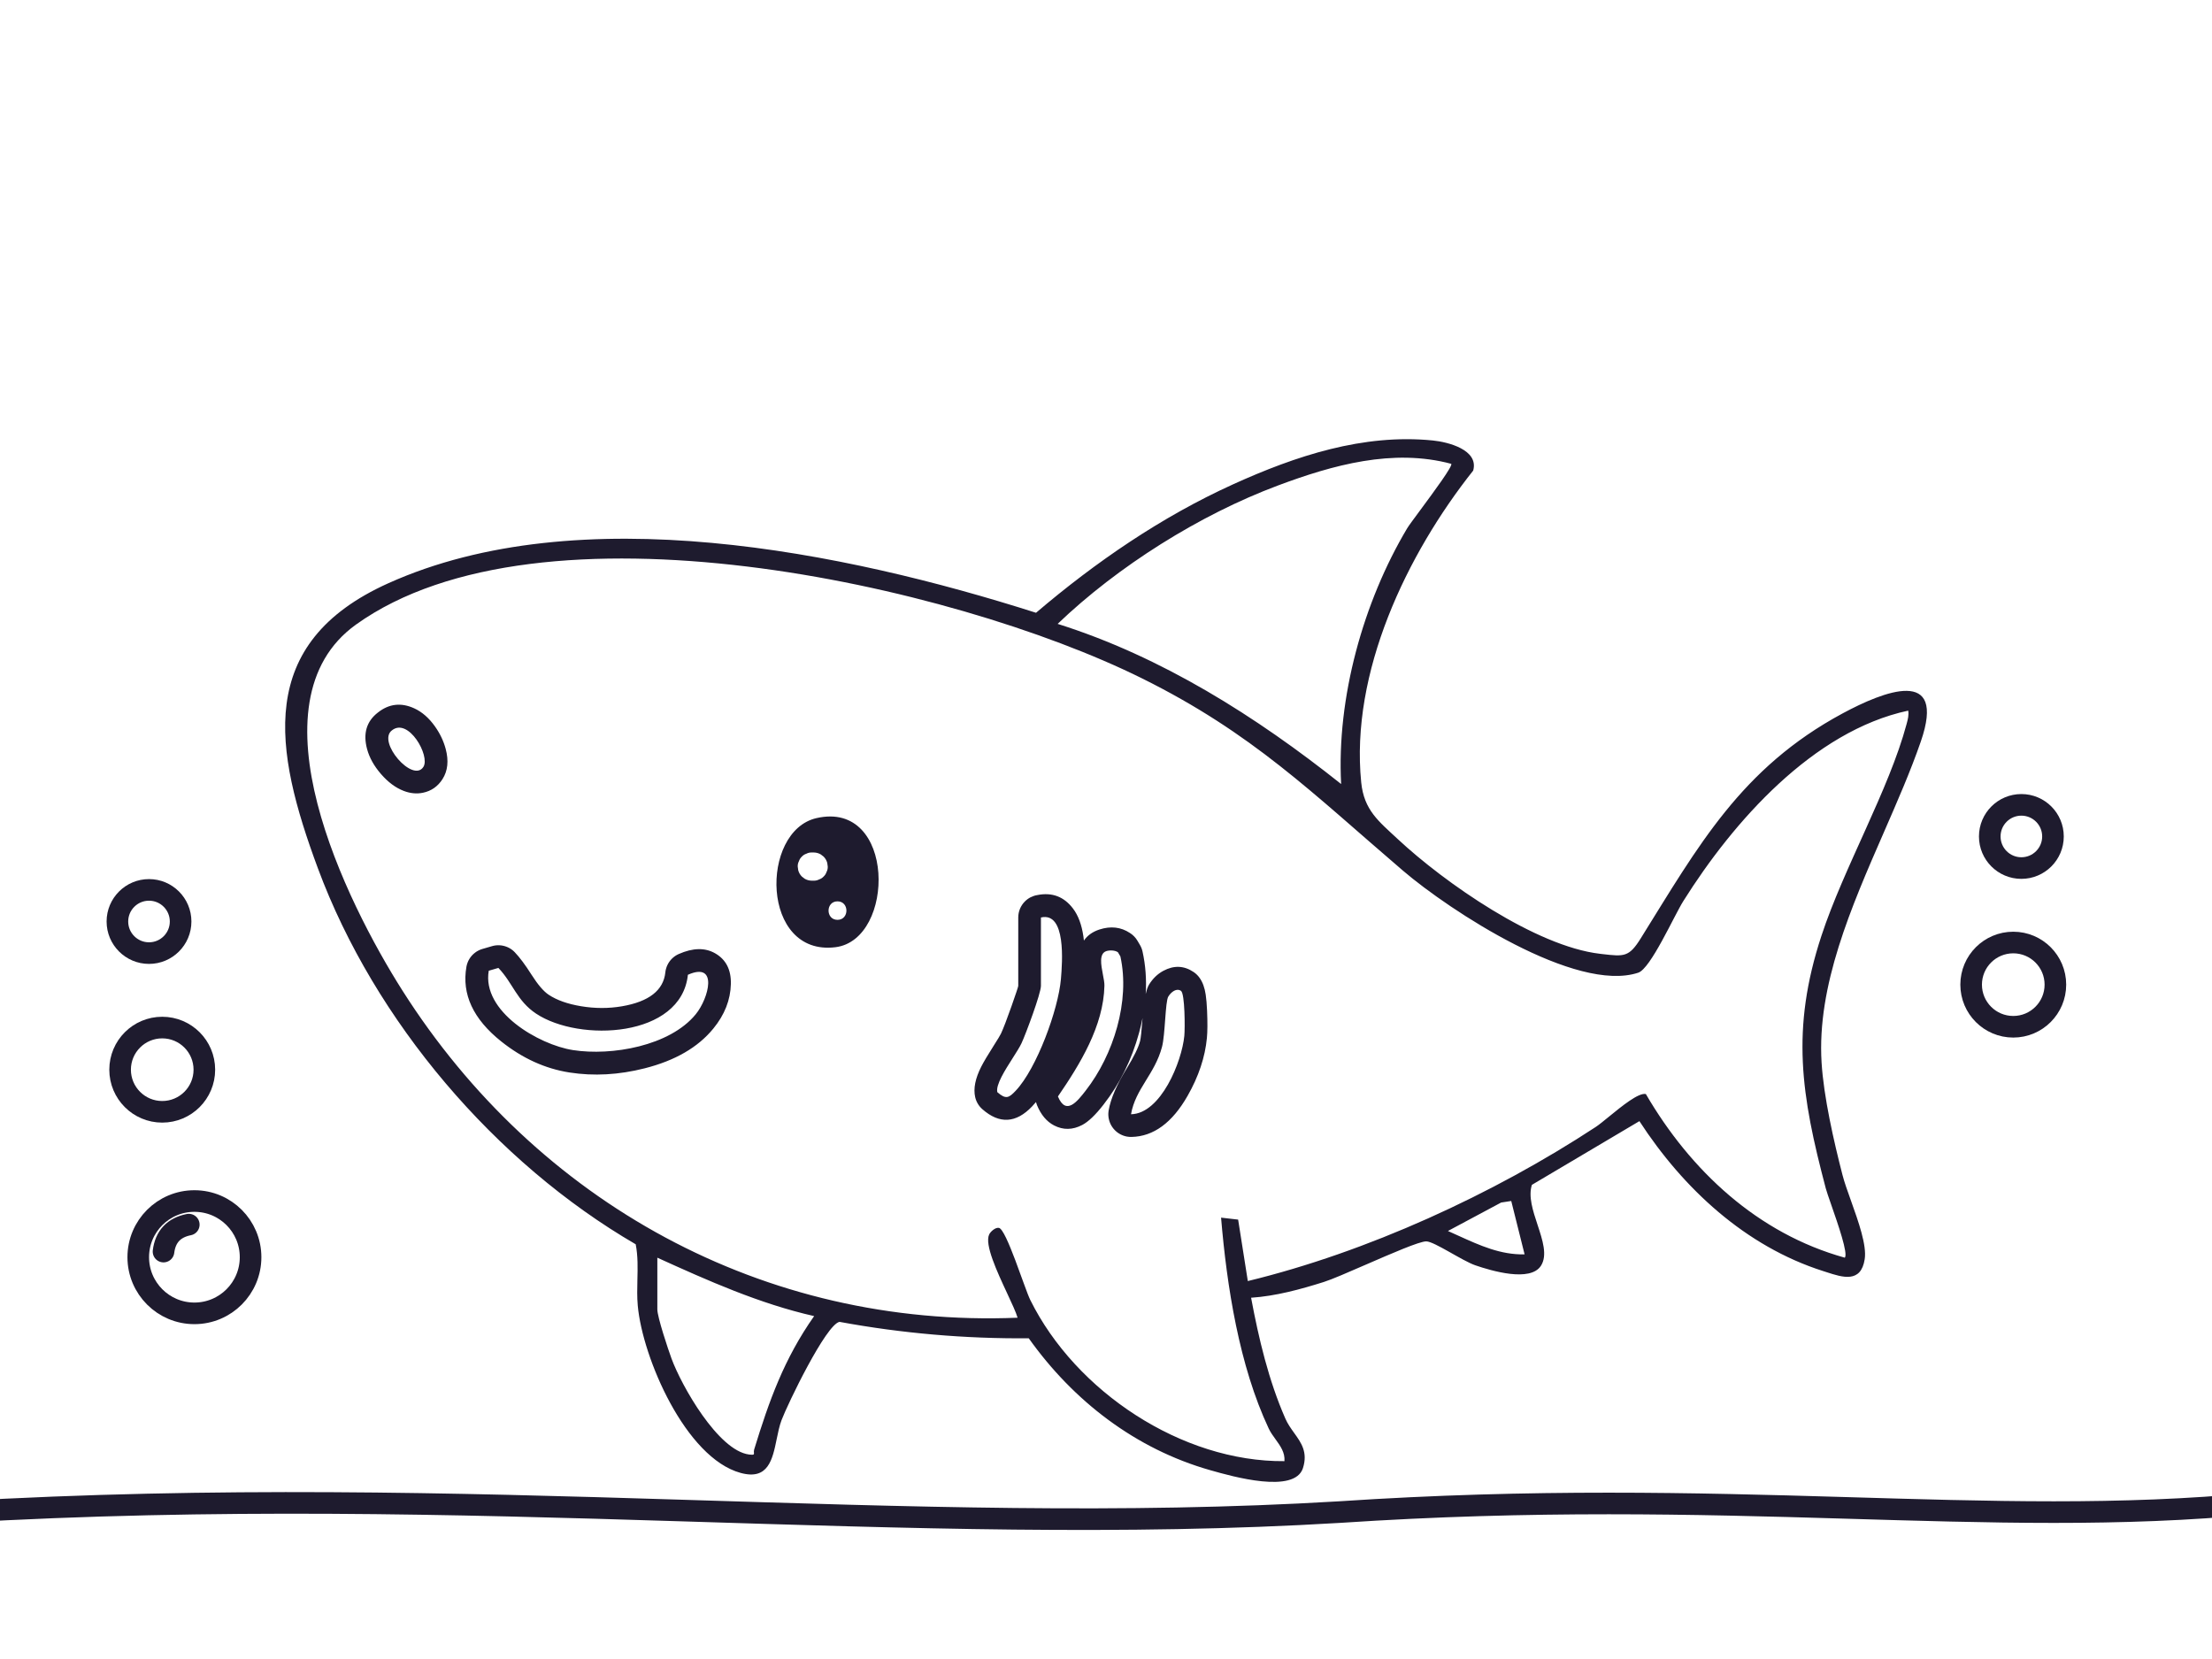
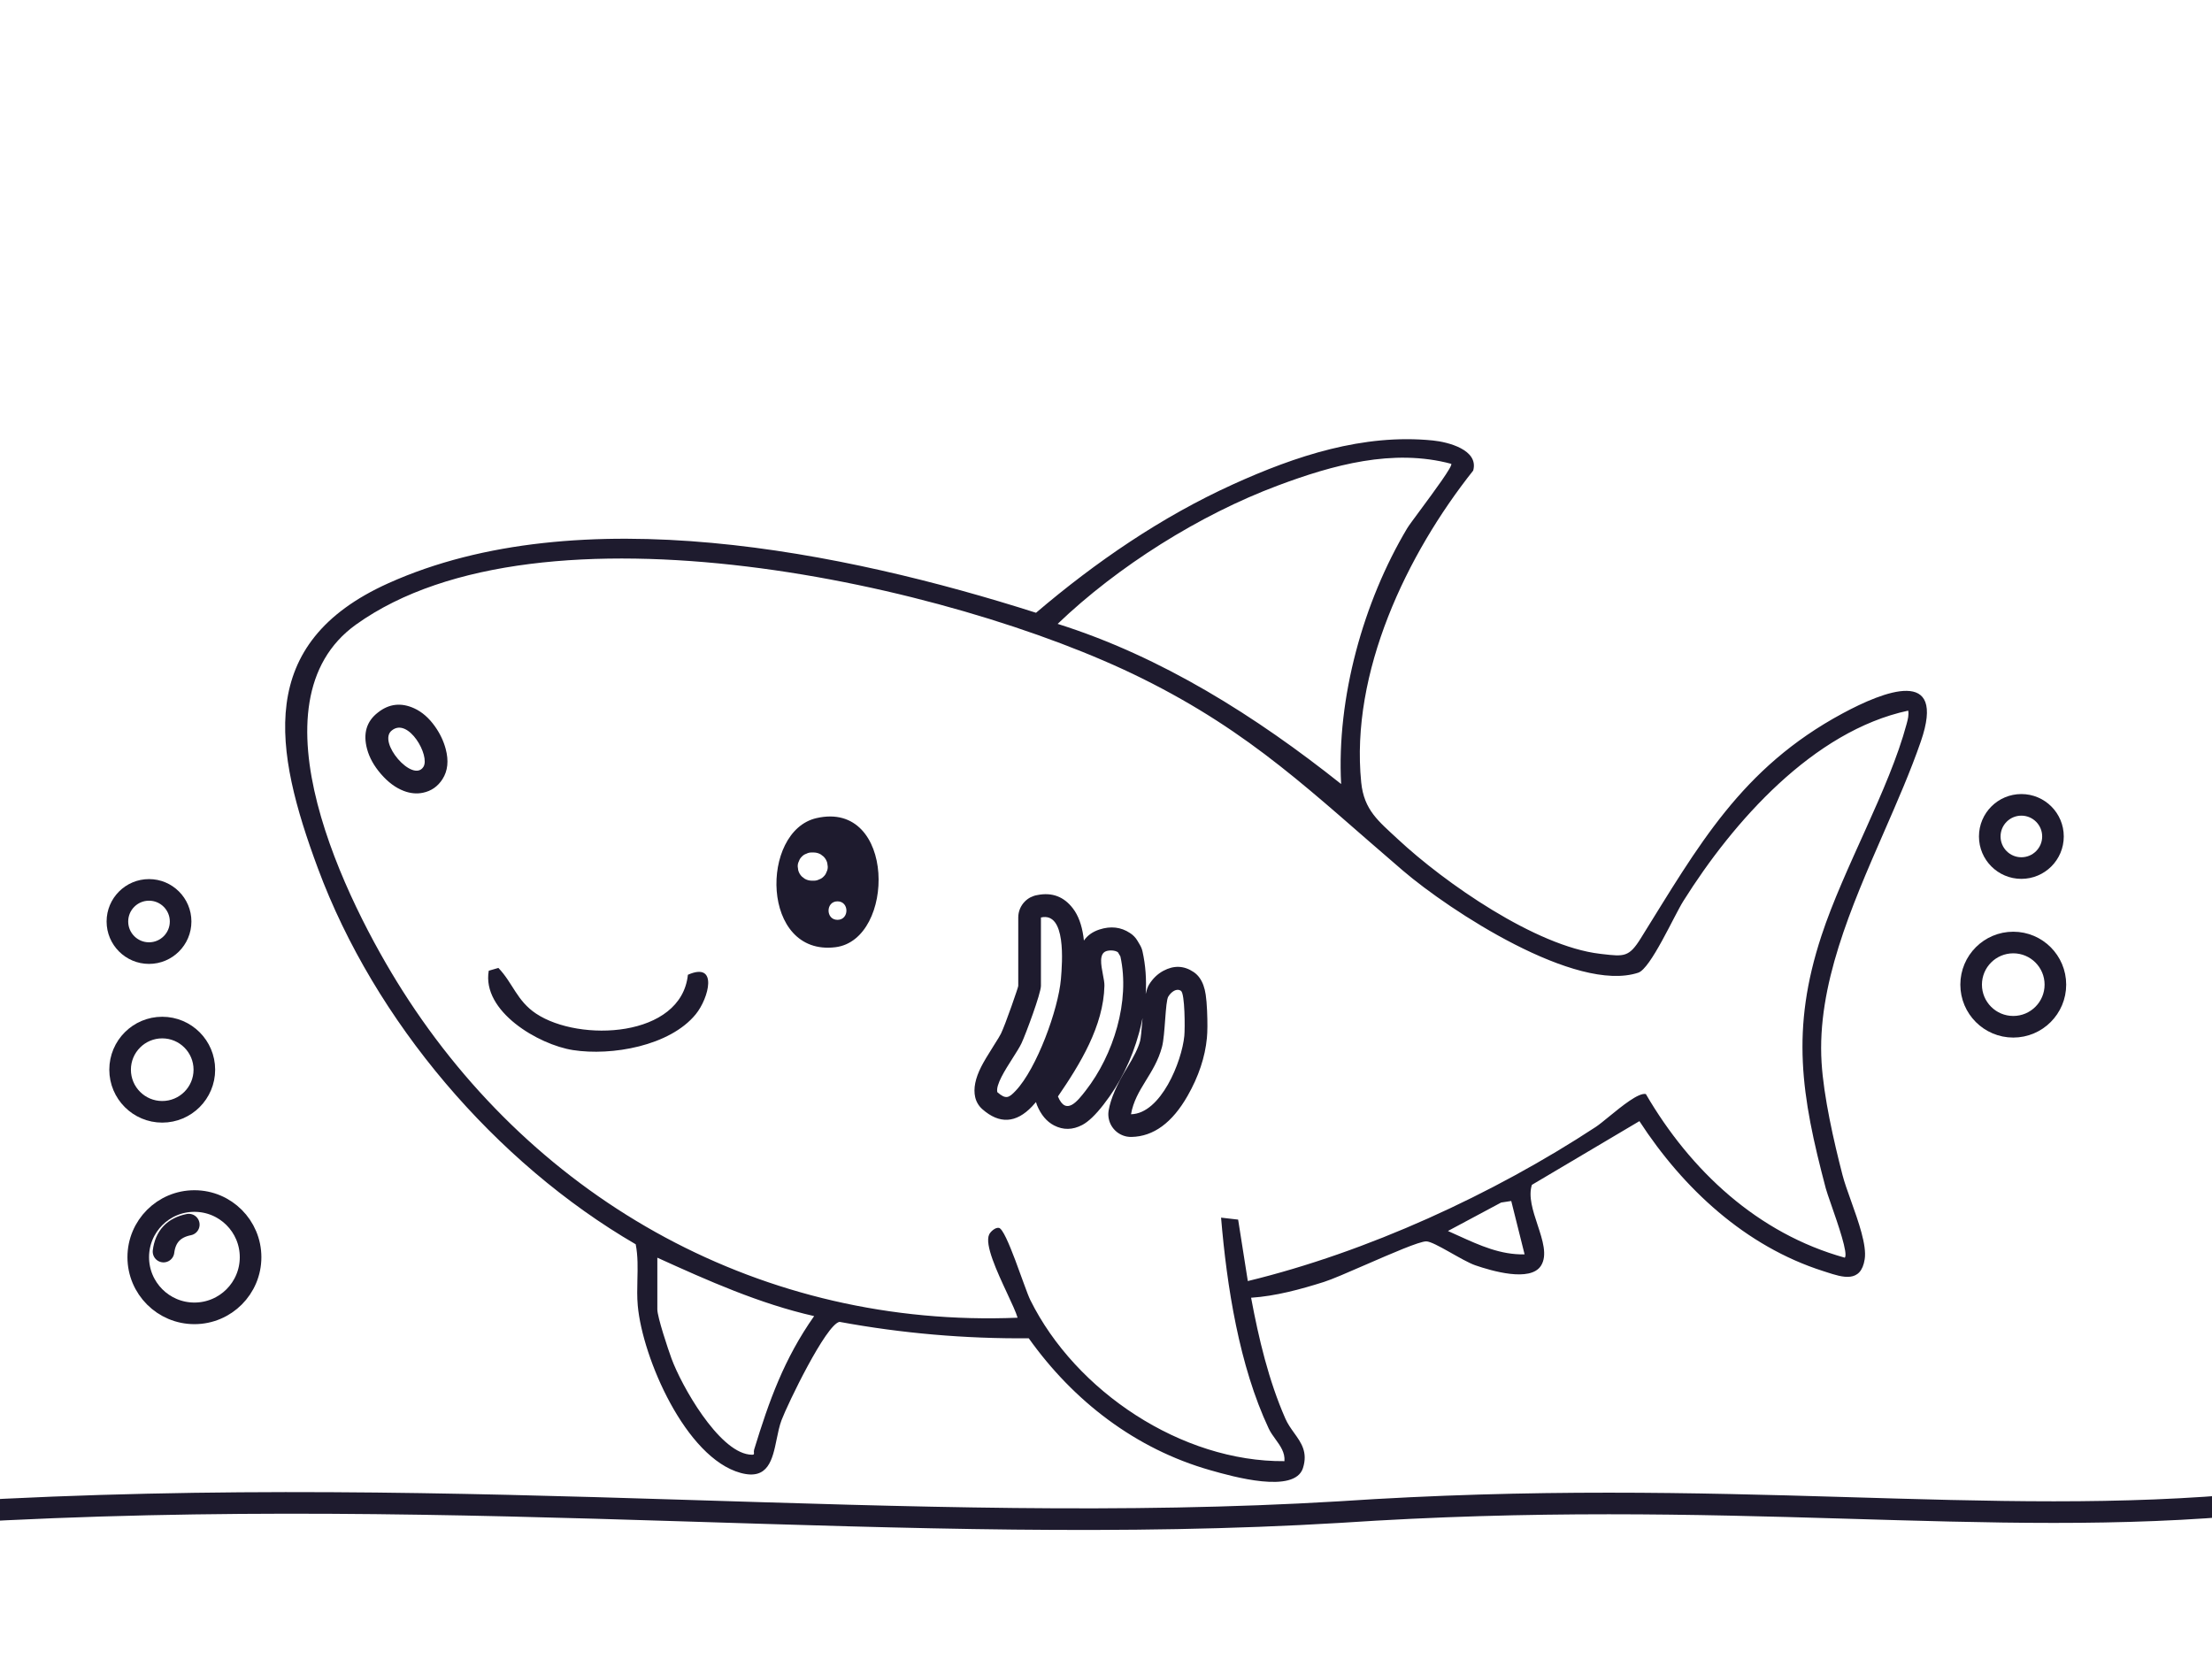
<svg xmlns="http://www.w3.org/2000/svg" width="1024" height="768" viewBox="0 0 1024 768" version="1.1">
  <g id="regions" style="stroke:#1e1b2e;stroke-width:10;stroke-linejoin:round;stroke-linecap:round">
    <rect x="0" y="0" width="1024" height="768" style="fill:#ffffff;stroke:none" />
    <path d="M -20,700 C 220,686 420,712 620,700 C 800,688 920,708 1044,696 V 790 H -20 Z" style="fill:#ffffff" />
    <circle cx="90" cy="581.99" r="26" style="fill:#ffffff" />
    <circle cx="75.1" cy="495.19" r="19.5" style="fill:#ffffff" />
    <circle cx="68.98" cy="426.59" r="14.63" style="fill:#ffffff" />
    <circle cx="932" cy="455.82" r="19.5" style="fill:#ffffff" />
    <circle cx="935.75" cy="387.22" r="14.63" style="fill:#ffffff" />
    <path d="M836.58 491.63Q835.29 463.69 845.1 433.81Q849.77 419.59 863.51 389.14Q880.08 352.4 884.55 335.69Q884.57 335.63 884.58 335.58L884.62 335.42L884.64 335.37Q885.75 331.14 885.34 328.65Q885.33 328.55 885.3 328.46Q885.28 328.36 885.24 328.27Q885.21 328.18 885.17 328.09Q885.12 328 885.07 327.92Q885.02 327.83 884.96 327.75Q884.9 327.68 884.83 327.61Q884.76 327.53 884.69 327.47Q884.62 327.4 884.54 327.35Q884.46 327.29 884.37 327.24Q884.29 327.19 884.2 327.15Q884.11 327.11 884.02 327.08Q883.92 327.05 883.83 327.02Q883.73 327 883.63 326.99Q883.54 326.97 883.44 326.97Q883.34 326.97 883.24 326.97Q883.14 326.98 883.05 327Q883 327 882.95 327.01Q852.19 333.61 822.14 361.31Q797.94 383.61 777.58 416.06Q776.3 418.08 772.51 425.37Q761.12 447.28 757.76 448.39Q739.41 454.45 702.15 435.42Q672.96 420.51 650.77 401.53Q644.08 395.81 631.64 384.96Q600.8 358.07 584.72 346.08Q558.61 326.63 529.43 312.18Q494.56 294.91 447.02 281.13Q395.95 266.32 345.82 260.25Q289.61 253.44 244.99 259.09Q194.38 265.5 163.67 287.48Q129.45 311.98 145 372.5Q155.68 414.07 184.61 459.63Q231.99 534.26 307.05 574.62Q383.27 615.62 471.15 612.01Q471.35 612 471.54 611.95Q471.73 611.91 471.91 611.82Q472.09 611.74 472.25 611.63Q472.41 611.51 472.54 611.36Q472.67 611.22 472.78 611.05Q472.88 610.88 472.95 610.7Q473.02 610.51 473.05 610.32Q473.08 610.12 473.07 609.93Q473.06 609.69 472.99 609.45Q472.23 606.82 468.13 598.03L468.04 597.84L468.04 597.83Q457.92 576.12 459.73 572.32Q460.76 570.16 462.07 570.38Q463.28 570.58 471.13 592.23Q474.28 600.91 475.17 602.71Q491.34 635.34 524.75 656.82Q558.8 678.72 594.63 678.41Q594.72 678.41 594.81 678.4Q594.9 678.39 595 678.37Q595.09 678.35 595.18 678.33Q595.27 678.3 595.35 678.27Q595.44 678.23 595.52 678.19Q595.6 678.15 595.68 678.1Q595.76 678.05 595.83 677.99Q595.91 677.94 595.97 677.87Q596.04 677.81 596.1 677.74Q596.17 677.67 596.22 677.6Q596.28 677.52 596.32 677.44Q596.37 677.36 596.41 677.28Q596.45 677.19 596.48 677.11Q596.52 677.02 596.54 676.93Q596.57 676.84 596.58 676.75Q596.6 676.66 596.6 676.56Q596.97 671.83 592.1 665.11Q589.9 662.08 589.14 660.46Q572.72 625.55 567.47 565.95L571.43 566.4L575.67 593.35Q575.69 593.45 575.71 593.54Q575.74 593.64 575.77 593.73Q575.81 593.82 575.85 593.91Q575.89 594 575.94 594.08Q576 594.17 576.05 594.25Q576.11 594.32 576.18 594.4Q576.25 594.47 576.32 594.53Q576.39 594.6 576.47 594.66Q576.55 594.71 576.64 594.76Q576.72 594.81 576.81 594.86Q576.9 594.9 576.99 594.93Q577.09 594.96 577.18 594.98Q577.28 595.01 577.37 595.02Q577.47 595.03 577.57 595.04Q577.67 595.04 577.77 595.04Q577.86 595.03 577.96 595.02Q578.04 595 578.12 594.98Q618.89 585.09 661.87 565.88Q703.21 547.39 739.8 523.38Q741.39 522.33 746.11 518.48L746.15 518.45Q757.52 509.17 760.76 508.45Q777.01 536.01 799.32 554.98Q823.97 575.96 853.49 584.15Q853.62 584.18 853.76 584.2Q853.9 584.22 854.04 584.22Q854.18 584.22 854.32 584.2Q854.45 584.18 854.59 584.14Q854.72 584.1 854.85 584.04Q854.98 583.98 855.09 583.91Q855.21 583.83 855.32 583.74Q855.43 583.65 855.52 583.55Q857.3 581.53 854.59 572.13Q853.18 567.28 849.6 557Q847.51 551 847.14 549.62Q837.6 513.52 836.58 491.63Z" style="fill:#ffffff;stroke:none" />
    <path d="M673.29 213.36Q673.1 213.16 672.85 213.01Q672.61 212.86 672.34 212.79Q653.53 207.74 630.76 211.49Q613.88 214.28 590.85 222.9Q563.52 233.12 536.38 250.18Q509.29 267.2 488.23 287.37Q488.16 287.43 488.09 287.51Q488.03 287.58 487.97 287.66Q487.92 287.74 487.87 287.83Q487.82 287.91 487.78 288Q487.74 288.09 487.71 288.19Q487.68 288.28 487.66 288.38Q487.64 288.47 487.62 288.57Q487.61 288.67 487.61 288.77Q487.61 288.86 487.62 288.96Q487.62 289.06 487.64 289.16Q487.66 289.25 487.68 289.35Q487.71 289.44 487.75 289.53Q487.78 289.63 487.83 289.71Q487.87 289.8 487.92 289.88Q487.98 289.97 488.04 290.04Q488.1 290.12 488.17 290.19Q488.34 290.38 488.55 290.51Q488.77 290.64 489.01 290.72Q551.63 310.44 619.6 364.52Q619.76 364.64 619.93 364.73Q620.11 364.82 620.3 364.87Q620.49 364.93 620.68 364.94Q620.88 364.96 621.08 364.94Q621.27 364.91 621.46 364.85Q621.65 364.79 621.82 364.7Q621.99 364.6 622.14 364.48Q622.29 364.35 622.42 364.2Q622.53 364.05 622.61 363.89Q622.7 363.73 622.76 363.56Q622.81 363.39 622.83 363.21Q622.86 363.03 622.85 362.84Q621.3 333.79 629.65 302.12Q637.75 271.38 653.17 245.54Q653.74 244.58 658.71 237.85L659.19 237.21L659.27 237.1L659.35 236.99Q666.26 227.64 669.11 223.53Q674.93 215.14 673.29 213.36Z" style="fill:#ffffff;stroke:none" />
    <path d="M351.01 672.32Q351.21 674.31 349.77 675.09Q348.81 675.6 346.54 675.32Q336.12 674.01 323.56 656.35Q313.72 642.5 308.99 629.63Q302.3 611.52 302.3 606.16L302.3 582.22Q302.3 581.79 302.48 581.39Q302.52 581.3 302.57 581.22Q302.62 581.13 302.68 581.05Q302.73 580.97 302.8 580.9Q302.86 580.83 302.93 580.76Q303.01 580.69 303.08 580.63Q303.16 580.57 303.25 580.52Q303.33 580.47 303.42 580.43Q303.51 580.38 303.6 580.35Q303.69 580.31 303.78 580.29Q303.88 580.26 303.98 580.25Q304.07 580.23 304.17 580.22Q304.27 580.22 304.37 580.22Q304.47 580.22 304.56 580.24Q304.66 580.25 304.76 580.27Q304.85 580.3 304.94 580.33Q305.04 580.36 305.13 580.4Q327.95 590.76 340.64 595.73Q360.53 603.5 377.33 607.31Q377.72 607.4 378.04 607.62Q378.2 607.74 378.34 607.88Q378.47 608.02 378.58 608.19Q378.68 608.36 378.76 608.54Q378.83 608.72 378.86 608.92Q378.89 609.11 378.89 609.31Q378.88 609.51 378.84 609.7Q378.8 609.89 378.72 610.07Q378.64 610.25 378.53 610.41Q369.08 623.84 362.23 639.85Q357.08 651.9 351.05 671.56Q351.04 671.61 351.02 671.66Q350.97 671.83 351.01 672.26L351.01 672.29L351.01 672.32L351.01 672.32Z" style="fill:#ffffff;stroke:none" />
-     <path d="M317.64 449.42Q317.52 449.47 317.41 449.54Q317.3 449.61 317.19 449.69Q317.09 449.78 317 449.87Q316.91 449.97 316.83 450.07Q316.76 450.18 316.69 450.29Q316.63 450.41 316.58 450.53Q316.54 450.65 316.51 450.78Q316.47 450.91 316.46 451.04Q315.45 460.57 307.75 466.68Q300.7 472.27 289.34 474.22Q278.67 476.05 267.52 474.18Q256.46 472.34 249.3 467.58Q244.26 464.24 238.88 455.76Q235 449.65 232.16 446.7Q232.07 446.6 231.96 446.51Q231.86 446.43 231.74 446.36Q231.62 446.29 231.5 446.24Q231.37 446.18 231.24 446.15Q231.11 446.11 230.97 446.1Q230.83 446.08 230.7 446.08Q230.56 446.08 230.43 446.1Q230.29 446.12 230.16 446.16L225.7 447.46Q225.57 447.5 225.44 447.56Q225.31 447.61 225.19 447.69Q225.08 447.76 224.97 447.85Q224.86 447.94 224.77 448.05Q224.68 448.15 224.6 448.27Q224.52 448.38 224.46 448.51Q224.4 448.63 224.36 448.76Q224.31 448.9 224.29 449.03Q221.82 463.08 237.29 475.43Q250.29 485.81 264.97 488.1Q280.08 490.44 296.35 486.32Q314.76 481.66 323.63 470.79Q329.65 463.44 329.84 455.32Q329.96 450.47 326.83 448.69Q323.54 446.81 317.64 449.42Z" style="fill:#ffffff;stroke:none" />
-     <path d="M480.47 423.31Q480.33 423.45 480.22 423.61Q480.11 423.77 480.03 423.95Q479.96 424.14 479.92 424.33Q479.88 424.52 479.88 424.72L479.88 456.38Q479.88 458.39 476.26 468.67Q472.93 478.11 471.09 482.08Q470.32 483.72 467.13 488.72L467.13 488.73Q458.8 501.8 459.73 506.01Q459.8 506.32 459.96 506.59Q460.12 506.87 460.36 507.08Q463.91 510.22 466.61 509.79Q468.66 509.46 471.65 506.31Q478.92 498.63 485.73 481.24Q492.13 464.86 493.12 453.44Q494.12 441.64 493.13 434.73Q492.27 428.77 489.96 425.73Q486.85 421.64 481.66 422.73Q481.32 422.77 481.02 422.92Q480.71 423.06 480.47 423.31Z" style="fill:#ffffff;stroke:none" />
+     <path d="M480.47 423.31Q480.71 423.06 481.02 422.92Q481.32 422.77 481.66 422.73Q486.85 421.64 489.96 425.73Q492.27 428.77 493.13 434.73Q494.12 441.64 493.12 453.44Q492.13 464.86 485.73 481.24Q478.92 498.63 471.65 506.31Q468.66 509.46 466.61 509.79Q463.91 510.22 460.36 507.08Q460.12 506.87 459.96 506.59Q459.8 506.32 459.73 506.01Q458.8 501.8 467.13 488.73L467.13 488.72Q470.32 483.72 471.09 482.08Q472.93 478.11 476.26 468.67Q479.88 458.39 479.88 456.38L479.88 424.72Q479.88 424.52 479.92 424.33Q479.96 424.14 480.03 423.95Q480.11 423.77 480.22 423.61Q480.33 423.45 480.47 423.31Z" style="fill:#ffffff;stroke:none" />
    <path d="M518.5 439.07Q518.73 439.2 518.91 439.38Q519.1 439.57 519.23 439.79L520.38 441.73Q520.54 442.01 520.61 442.32Q524.05 457.82 519.1 475.9Q514.45 492.91 504.23 506.02Q504.2 506.08 504.16 506.13Q499.69 511.87 497.05 513.26Q494.28 514.7 491.86 513.45Q489.5 512.22 487.9 508.34Q487.85 508.23 487.82 508.11Q487.79 507.99 487.77 507.86Q487.75 507.74 487.75 507.62Q487.75 507.49 487.76 507.37Q487.77 507.25 487.8 507.13Q487.83 507.01 487.87 506.89Q487.92 506.77 487.97 506.66Q488.03 506.55 488.1 506.45Q497.73 492.38 502.37 482.52Q509.01 468.41 509.27 456.25Q509.3 455.07 508.61 451.55Q507.66 446.62 507.75 444.38Q507.92 439.59 511.53 438.4Q515.57 437.09 518.5 439.07L518.5 439.07L518.5 439.07Z" style="fill:#ffffff;stroke:none" />
-     <path d="M548.51 457.81Q548.4 457.58 548.22 457.38Q548.05 457.19 547.83 457.04Q545.39 455.4 542.57 456.91Q540.57 457.99 539.14 460.28Q538.14 461.9 537.38 472.14Q536.67 481.58 536 484.12Q534.46 489.93 528.91 498.94Q522.74 508.95 521.61 515.48Q521.58 515.67 521.58 515.87Q521.59 516.07 521.63 516.26Q521.67 516.45 521.75 516.63Q521.83 516.81 521.94 516.97Q522.06 517.13 522.2 517.27Q522.34 517.4 522.51 517.51Q522.68 517.62 522.86 517.69Q523.04 517.76 523.24 517.79Q523.43 517.82 523.62 517.82Q534.1 517.61 542.41 503.05Q549.14 491.23 550.25 479.72Q550.63 475.92 550.3 468.24Q549.95 460.19 548.51 457.81Z" style="fill:#ffffff;stroke:none" />
-     <path d="M694.62 554.71Q694.28 554.77 693.98 554.93L669.46 568.04Q669.33 568.09 669.21 568.17Q669.09 568.25 668.98 568.34Q668.87 568.44 668.77 568.54Q668.68 568.65 668.6 568.77Q668.52 568.89 668.46 569.03Q668.4 569.16 668.36 569.29Q668.32 569.43 668.3 569.57Q668.28 569.72 668.28 569.86Q668.28 570.01 668.3 570.15Q668.32 570.29 668.36 570.43Q668.4 570.57 668.47 570.7Q668.53 570.83 668.61 570.95Q668.69 571.08 668.78 571.18Q668.88 571.29 668.99 571.39Q669.1 571.48 669.22 571.56Q669.34 571.63 669.48 571.69Q671.42 572.54 674.49 573.95L674.55 573.98Q684.33 578.42 689.45 580.07Q698.13 582.87 705.83 582.68Q705.93 582.68 706.02 582.66Q706.12 582.65 706.22 582.63Q706.31 582.61 706.41 582.58Q706.5 582.55 706.59 582.51Q706.68 582.47 706.77 582.42Q706.85 582.37 706.93 582.32Q707.01 582.26 707.09 582.19Q707.16 582.13 707.23 582.06Q707.3 581.99 707.36 581.91Q707.42 581.83 707.47 581.75Q707.52 581.67 707.57 581.58Q707.61 581.49 707.65 581.4Q707.68 581.31 707.71 581.21Q707.73 581.12 707.75 581.02Q707.77 580.93 707.77 580.83Q707.78 580.73 707.78 580.63Q707.77 580.41 707.72 580.19L701.54 555.48Q701.52 555.4 701.49 555.31Q701.46 555.22 701.42 555.14Q701.38 555.05 701.33 554.97Q701.29 554.89 701.23 554.82Q701.18 554.74 701.12 554.67Q701.06 554.6 700.99 554.54Q700.93 554.47 700.86 554.41Q700.78 554.36 700.71 554.3Q700.63 554.25 700.55 554.21Q700.47 554.17 700.38 554.13Q700.3 554.09 700.21 554.06Q700.12 554.04 700.03 554.02Q699.94 554 699.85 553.99Q699.76 553.97 699.66 553.97Q699.57 553.97 699.48 553.97Q699.39 553.98 699.3 553.99L694.62 554.71Z" style="fill:#ffffff;stroke:none" />
+     <path d="M548.51 457.81Q549.95 460.19 550.3 468.24Q550.63 475.92 550.25 479.72Q549.14 491.23 542.41 503.05Q534.1 517.61 523.62 517.82Q523.43 517.82 523.24 517.79Q523.04 517.76 522.86 517.69Q522.68 517.62 522.51 517.51Q522.34 517.4 522.2 517.27Q522.06 517.13 521.94 516.97Q521.83 516.81 521.75 516.63Q521.67 516.45 521.63 516.26Q521.59 516.07 521.58 515.87Q521.58 515.67 521.61 515.48Q522.74 508.95 528.91 498.94Q534.46 489.93 536 484.12Q536.67 481.58 537.38 472.14Q538.14 461.9 539.14 460.28Q540.57 457.99 542.57 456.91Q545.39 455.4 547.83 457.04Q548.05 457.19 548.22 457.38Q548.4 457.58 548.51 457.81Z" style="fill:#ffffff;stroke:none" />
+     <path d="M694.62 554.71L699.3 553.99Q699.39 553.98 699.48 553.97Q699.57 553.97 699.66 553.97Q699.76 553.97 699.85 553.99Q699.94 554 700.03 554.02Q700.12 554.04 700.21 554.06Q700.3 554.09 700.38 554.13Q700.47 554.17 700.55 554.21Q700.63 554.25 700.71 554.3Q700.78 554.36 700.86 554.41Q700.93 554.47 700.99 554.54Q701.06 554.6 701.12 554.67Q701.18 554.74 701.23 554.82Q701.29 554.89 701.33 554.97Q701.38 555.05 701.42 555.14Q701.46 555.22 701.49 555.31Q701.52 555.4 701.54 555.48L707.72 580.19Q707.77 580.41 707.78 580.63Q707.78 580.73 707.77 580.83Q707.77 580.93 707.75 581.02Q707.73 581.12 707.71 581.21Q707.68 581.31 707.65 581.4Q707.61 581.49 707.57 581.58Q707.52 581.67 707.47 581.75Q707.42 581.83 707.36 581.91Q707.3 581.99 707.23 582.06Q707.16 582.13 707.09 582.19Q707.01 582.26 706.93 582.32Q706.85 582.37 706.77 582.42Q706.68 582.47 706.59 582.51Q706.5 582.55 706.41 582.58Q706.31 582.61 706.22 582.63Q706.12 582.65 706.02 582.66Q705.93 582.68 705.83 582.68Q698.13 582.87 689.45 580.07Q684.33 578.42 674.55 573.98L674.49 573.95Q671.42 572.54 669.48 571.69Q669.34 571.63 669.22 571.56Q669.1 571.48 668.99 571.39Q668.88 571.29 668.78 571.18Q668.69 571.08 668.61 570.95Q668.53 570.83 668.47 570.7Q668.4 570.57 668.36 570.43Q668.32 570.29 668.3 570.15Q668.28 570.01 668.28 569.86Q668.28 569.72 668.3 569.57Q668.32 569.43 668.36 569.29Q668.4 569.16 668.46 569.03Q668.52 568.89 668.6 568.77Q668.68 568.65 668.77 568.54Q668.87 568.44 668.98 568.34Q669.09 568.25 669.21 568.17Q669.33 568.09 669.46 568.04L693.98 554.93Q694.28 554.77 694.62 554.71Z" style="fill:#ffffff;stroke:none" />
    <path d="M180.2 336.53Q183.83 333.64 188.21 335.64Q191.55 337.16 194.43 341.21Q197.04 344.88 198.1 348.86Q199.35 353.5 197.68 356.1Q195.08 360.15 189.97 358.2Q186.29 356.8 182.75 352.71Q179.25 348.65 178.15 344.57Q176.7 339.21 180.2 336.53Z" style="fill:#ffffff;stroke:none" />
  </g>
  <g id="details" style="stroke:none">
    <path d="M381.28 405.78C381.91 405.19 382.36 404.49 382.62 403.68C383.04 402.91 383.22 402.06 383.19 401.17L382.95 399.43C382.64 398.33 382.09 397.37 381.28 396.55L379.95 395.53C378.94 394.94 377.84 394.64 376.66 394.64L375.81 394.64C374.92 394.61 374.07 394.8 373.3 395.21C372.49 395.47 371.8 395.91 371.2 396.55C370.57 397.14 370.12 397.84 369.86 398.65C369.44 399.43 369.26 400.27 369.29 401.16L369.53 402.9C369.83 404 370.39 404.97 371.2 405.78C371.65 406.12 372.08 406.46 372.52 406.8C373.54 407.39 374.64 407.69 375.82 407.69L376.67 407.69C377.56 407.72 378.4 407.53 379.18 407.12C379.98 406.86 380.68 406.42 381.28 405.78ZM387.7 425.82C382.18 425.82 382.19 417.26 387.7 417.26C393.21 417.26 393.21 425.82 387.7 425.82Z" style="fill:#ffffff;fill-rule:evenodd;stroke:none" />
-     <path d="M852.99 330.26C805.95 355.59 786.19 391.65 759.52 434.44C754.12 443.1 751.87 442.84 741.79 441.67C741.44 441.63 741.07 441.58 740.69 441.54C710.94 438.07 668.77 408.69 647.08 388.45C638.21 380.17 631.43 375.06 630.14 362.16C625.05 311.34 651.2 256.62 681.98 217.85C684.68 208.21 670.29 204.61 663.31 203.91C631.05 200.67 599.73 211.1 570.89 224.18C537.72 239.23 507.23 260.14 479.61 283.67C390.84 255.38 268.07 230.24 179.73 270.02C118.06 297.79 126.78 347.02 147.16 401.96C173.4 472.7 229.27 538.23 294.29 576.02C295.34 581.43 295.21 586.93 295.07 592.43L295.07 592.44C294.98 596.44 294.88 600.44 295.24 604.41C297.41 628.54 317.38 674.91 342.87 681.86C355.63 685.34 357.61 675.68 359.56 666.15C360.19 663.09 360.81 660.04 361.79 657.45C364.56 650.08 382.37 613.11 388.64 611.93C417.51 617.25 446.8 619.78 476.24 619.53C496.9 648.55 525.63 670.76 560.32 680.61L560.61 680.69C570.43 683.48 599.38 691.71 603.19 679.58C605.49 672.25 602.39 667.93 599.1 663.35C597.62 661.29 596.11 659.17 595.03 656.71C587.27 639.01 582.71 619.71 579.17 600.76C590.59 600 601.96 596.89 612.82 593.47C616.51 592.31 624.15 588.99 632.27 585.45C644.2 580.26 657.2 574.6 660.29 574.67C664 574.74 676.91 583.66 682.98 585.75C690.37 588.29 708.45 593.68 713.37 585.93C716.43 581.1 714.13 574.14 711.77 566.99C709.62 560.49 707.43 553.84 709.16 548.5L758.93 519.01C779.19 550.18 807.98 576.95 844 588.42C844.5 588.58 845.01 588.75 845.53 588.91C852.98 591.34 861.5 594.11 863.23 582.89C864.23 576.45 860.32 565.51 856.89 555.89C855.29 551.43 853.8 547.26 852.95 543.95C848.92 528.33 844.24 507.82 843.26 491.87C841.06 456.34 856.94 420 872.11 385.26C878.36 370.94 884.5 356.89 889.2 343.28C901.31 308.24 871.85 320.11 853.01 330.25L852.99 330.26ZM591.55 224.77C616.94 215.27 644.84 207.48 671.82 214.72C672.66 215.63 663.92 227.44 657.58 236.02C654.58 240.08 652.11 243.41 651.45 244.52C631.07 278.67 618.73 323.14 620.85 362.95C581.53 331.67 537.78 303.98 489.61 288.81C517.47 262.14 555.32 238.32 591.55 224.77ZM882.62 335.17C874.5 365.52 853.55 401.67 843.2 433.19C828.96 476.53 833.8 506.96 845.21 550.14C845.57 551.49 846.53 554.27 847.71 557.66C850.9 566.81 855.63 580.4 854.02 582.22C813.73 571.04 782.59 541.96 761.91 506.46C758.55 505.74 750.86 512.02 744.84 516.93C742.37 518.95 740.19 520.73 738.7 521.71C691.16 552.91 632.86 579.64 577.65 593.04L573.17 564.59L565.27 563.68C567.92 595.4 573.67 632.27 587.33 661.31C588.16 663.07 589.32 664.68 590.48 666.28C592.72 669.37 594.92 672.42 594.61 676.41C547.08 676.82 497.94 644.14 476.96 601.82C474.32 596.5 465.86 568.99 462.41 568.41C460.78 568.13 458.56 570.12 457.92 571.46C455.71 576.11 461.56 588.66 466.23 598.68C468.41 603.36 470.34 607.49 471.07 610.01C353.65 614.83 248.55 556.61 186.3 458.56C160.31 417.63 114.48 325.16 164.83 289.11C250.16 228.02 440.25 270.25 528.54 313.97C579.89 339.4 607.49 367.14 649.47 403.05C671.16 421.6 729.53 459.82 758.39 450.29C764.15 448.38 774.93 424.03 779.27 417.12C802.37 380.32 839.4 338.4 883.37 328.97C883.71 331.05 883.22 332.9 882.7 334.87L882.62 335.15L882.62 335.17ZM191.74 327.9Q182.65 323.76 174.97 329.83Q167.01 335.96 169.94 346.79Q171.55 352.74 176.32 358.26Q181.25 363.98 186.94 366.15Q191.51 367.89 195.86 366.97Q201.59 365.76 204.84 360.69Q208.53 354.93 206.31 346.66Q204.85 341.2 201.36 336.28Q197.16 330.37 191.74 327.9ZM196 355.02C191.11 362.64 174.46 343.39 181.43 338.11C189.06 331.99 199.26 349.94 196 355.02ZM377.97 378.73C351.75 384.73 352.18 442.78 386.76 438.49C414.66 435.03 414.76 370.31 377.97 378.73ZM382.62 403.68C382.36 404.49 381.91 405.19 381.28 405.78C380.68 406.42 379.98 406.86 379.18 407.12C378.4 407.53 377.56 407.72 376.67 407.69L375.82 407.69C374.64 407.69 373.54 407.39 372.52 406.8C372.08 406.46 371.65 406.12 371.2 405.78C370.39 404.97 369.83 404 369.53 402.9L369.29 401.16C369.26 400.27 369.44 399.43 369.86 398.65C370.12 397.84 370.57 397.14 371.2 396.55C371.8 395.91 372.49 395.47 373.3 395.21C374.07 394.8 374.92 394.61 375.81 394.64L376.66 394.64C377.84 394.64 378.94 394.94 379.95 395.53L381.28 396.55C382.09 397.37 382.64 398.33 382.95 399.43L383.19 401.17C383.22 402.06 383.04 402.91 382.62 403.68ZM471.38 424.72Q471.38 424.2 471.43 423.69Q471.48 423.18 471.58 422.67Q471.68 422.17 471.83 421.67Q471.98 421.18 472.18 420.7Q472.38 420.23 472.62 419.77Q472.86 419.32 473.15 418.89Q473.44 418.46 473.76 418.06Q474.09 417.66 474.46 417.3Q475.03 416.72 475.69 416.24Q476.35 415.75 477.08 415.38Q477.81 415.01 478.59 414.75Q479.36 414.49 480.17 414.36Q490.42 412.29 496.72 420.58Q500.37 425.38 501.54 433.52Q501.67 434.44 501.77 435.42Q504.19 431.88 508.91 430.31Q516.82 427.74 523.11 431.93Q523.63 432.26 524.12 432.65Q524.6 433.04 525.03 433.49Q525.47 433.93 525.85 434.43Q526.22 434.92 526.54 435.46L527.69 437.4Q528.55 438.84 528.91 440.48Q531.01 449.95 530.38 460.17Q531.05 457.21 531.93 455.79Q534.55 451.57 538.55 449.42Q545.88 445.49 552.57 449.98Q553.37 450.52 554.05 451.19Q554.74 451.85 555.29 452.64L555.3 452.65Q557.45 455.62 558.16 460.48Q558.6 463.44 558.79 467.87Q559.14 476.16 558.71 480.53Q557.43 493.85 549.79 507.26Q539.1 526.02 523.79 526.32Q522.78 526.34 521.79 526.17Q521.53 526.12 521.28 526.07Q521.03 526.01 520.78 525.94Q520.53 525.87 520.29 525.79Q520.04 525.71 519.8 525.62Q519.56 525.52 519.33 525.42Q519.09 525.32 518.86 525.2Q518.63 525.08 518.41 524.96Q518.18 524.83 517.96 524.69Q517.75 524.55 517.53 524.41Q517.32 524.26 517.12 524.1Q516.92 523.94 516.72 523.77Q516.53 523.6 516.34 523.43Q516.15 523.25 515.98 523.06Q515.8 522.87 515.63 522.68Q515.46 522.48 515.3 522.28Q515.14 522.08 515 521.87Q514.85 521.66 514.71 521.44Q514.57 521.22 514.44 521Q514.32 520.77 514.2 520.54Q514.09 520.31 513.98 520.08Q513.88 519.84 513.78 519.6Q513.69 519.36 513.61 519.11Q513.53 518.87 513.46 518.62Q513.39 518.37 513.34 518.12Q513.28 517.87 513.23 517.62Q513.19 517.36 513.16 517.11Q513.13 516.85 513.11 516.59Q513.09 516.34 513.08 516.08Q513.08 515.82 513.08 515.56Q513.09 515.31 513.11 515.05Q513.13 514.79 513.16 514.54Q513.19 514.28 513.23 514.03Q514.65 505.89 521.67 494.48Q526.56 486.54 527.78 481.94Q528.25 480.16 528.9 471.51Q528.91 471.39 528.91 471.31Q528.25 474.69 527.3 478.15Q522.18 496.86 510.88 511.32L510.87 511.34Q505.27 518.54 500.98 520.79Q494.3 524.28 487.95 520.99Q482.82 518.33 480.04 511.57Q479.76 510.89 479.58 510.18Q478.7 511.23 477.81 512.17Q466.61 523.94 454.73 513.45Q454.11 512.9 453.58 512.26Q453.06 511.63 452.64 510.91Q452.22 510.2 451.91 509.43Q451.61 508.66 451.43 507.86Q450.11 501.93 454.25 493.79Q455.91 490.52 459.96 484.16Q462.85 479.63 463.38 478.49Q465.05 474.9 468.24 465.85Q471.38 456.93 471.38 456.38L471.38 424.72ZM387.7 425.82C382.18 425.82 382.19 417.26 387.7 417.26C393.21 417.26 393.21 425.82 387.7 425.82ZM481.88 456.38L481.88 424.72L481.89 424.73C493.59 422.03 491.8 445.35 491.13 453.27C489.91 467.32 479.95 494.64 470.2 504.93C467.1 508.19 465.71 509.14 461.68 505.58C460.93 502.18 465.2 495.48 468.82 489.8C470.52 487.13 472.08 484.68 472.9 482.92C474.91 478.6 481.88 459.86 481.88 456.38ZM308.01 450.14Q308.04 449.8 308.1 449.46Q308.16 449.12 308.24 448.79Q308.32 448.45 308.43 448.13Q308.53 447.8 308.65 447.48Q308.78 447.15 308.92 446.84Q309.06 446.53 309.23 446.23Q309.39 445.92 309.58 445.63Q309.76 445.34 309.97 445.06Q310.17 444.79 310.39 444.52Q310.61 444.26 310.85 444.01Q311.08 443.76 311.34 443.53Q311.59 443.29 311.86 443.08Q312.13 442.86 312.41 442.66Q312.69 442.46 312.99 442.28Q313.28 442.1 313.58 441.95Q313.89 441.79 314.2 441.65Q324.03 437.3 331.05 441.31Q338.58 445.61 338.34 455.52Q338.08 466.57 330.21 476.17Q319.57 489.2 298.43 494.56Q280.49 499.11 263.66 496.49Q246.75 493.86 231.98 482.07Q212.58 466.58 215.92 447.56Q215.98 447.2 216.07 446.85Q216.16 446.5 216.27 446.15Q216.38 445.8 216.52 445.46Q216.66 445.12 216.81 444.79Q216.97 444.46 217.16 444.15Q217.34 443.83 217.54 443.53Q217.75 443.22 217.97 442.93Q218.2 442.65 218.44 442.37Q218.68 442.1 218.94 441.85Q219.21 441.59 219.49 441.36Q219.77 441.12 220.06 440.91Q220.36 440.69 220.66 440.49Q220.97 440.3 221.3 440.13Q221.62 439.95 221.95 439.8Q222.28 439.65 222.63 439.53Q222.97 439.4 223.32 439.3L227.78 438Q228.13 437.9 228.48 437.82Q228.82 437.75 229.18 437.69Q229.53 437.64 229.89 437.61Q230.25 437.58 230.61 437.58Q230.96 437.58 231.32 437.6Q231.68 437.62 232.03 437.66Q232.39 437.71 232.74 437.78Q233.09 437.84 233.44 437.94Q233.78 438.03 234.12 438.15Q234.46 438.26 234.79 438.4Q235.12 438.54 235.44 438.7Q235.76 438.86 236.07 439.04Q236.38 439.23 236.67 439.43Q236.97 439.63 237.25 439.85Q237.53 440.08 237.79 440.32Q238.06 440.56 238.3 440.82Q241.72 444.38 246.05 451.21Q250.47 458.16 254 460.5Q259.65 464.25 268.92 465.8Q278.65 467.43 287.91 465.84Q306.69 462.62 308.01 450.14ZM512.15 440.3C513.69 439.8 516.19 439.87 517.51 440.82L517.51 440.81L518.66 442.75C523.24 463.4 515.47 488.39 502.59 504.88L502.58 504.9C498.74 509.84 493.47 516.62 489.75 507.58C499.94 492.7 510.87 475.01 511.27 456.29C511.3 454.94 510.95 453.11 510.57 451.17C509.7 446.62 508.71 441.44 512.15 440.3ZM248.19 469.25C268.24 482.56 315.36 480.44 318.45 451.25C332.61 444.99 328.13 462.14 322.08 469.53C310.06 484.25 283.1 488.89 265.28 486.12C249.29 483.63 222.96 468.18 226.26 449.38L230.72 448.08C237.48 455.14 239.23 463.3 248.19 469.25ZM540.84 461.34C542.21 459.14 544.65 457.31 546.72 458.7L546.71 458.7C548.55 459.93 548.59 476.19 548.26 479.53C547.11 491.49 537.39 515.55 523.58 515.82C525.63 504 534.57 497.33 537.93 484.63C539.43 478.98 539.41 463.65 540.84 461.34ZM670.29 569.86L694.92 556.69L699.6 555.97L705.78 580.68C694.72 580.95 685.01 576.53 675.32 572.13C673.64 571.36 671.97 570.6 670.28 569.86L670.29 569.86ZM349.11 671.08C348.94 671.64 348.99 672.11 349.02 672.48C349.11 673.3 349.14 673.63 346.79 673.34C332.46 671.53 315.5 641.54 310.87 628.94C309.27 624.61 304.3 609.68 304.3 606.16L304.3 582.22C327.79 592.89 351.58 603.52 376.89 609.26C362.98 629.03 356.07 648.36 349.11 671.07L349.11 671.08Z" style="fill:#1e1b2e;fill-rule:evenodd;stroke:none" />
+     <path d="M852.99 330.26C805.95 355.59 786.19 391.65 759.52 434.44C754.12 443.1 751.87 442.84 741.79 441.67C741.44 441.63 741.07 441.58 740.69 441.54C710.94 438.07 668.77 408.69 647.08 388.45C638.21 380.17 631.43 375.06 630.14 362.16C625.05 311.34 651.2 256.62 681.98 217.85C684.68 208.21 670.29 204.61 663.31 203.91C631.05 200.67 599.73 211.1 570.89 224.18C537.72 239.23 507.23 260.14 479.61 283.67C390.84 255.38 268.07 230.24 179.73 270.02C118.06 297.79 126.78 347.02 147.16 401.96C173.4 472.7 229.27 538.23 294.29 576.02C295.34 581.43 295.21 586.93 295.07 592.43L295.07 592.44C294.98 596.44 294.88 600.44 295.24 604.41C297.41 628.54 317.38 674.91 342.87 681.86C355.63 685.34 357.61 675.68 359.56 666.15C360.19 663.09 360.81 660.04 361.79 657.45C364.56 650.08 382.37 613.11 388.64 611.93C417.51 617.25 446.8 619.78 476.24 619.53C496.9 648.55 525.63 670.76 560.32 680.61L560.61 680.69C570.43 683.48 599.38 691.71 603.19 679.58C605.49 672.25 602.39 667.93 599.1 663.35C597.62 661.29 596.11 659.17 595.03 656.71C587.27 639.01 582.71 619.71 579.17 600.76C590.59 600 601.96 596.89 612.82 593.47C616.51 592.31 624.15 588.99 632.27 585.45C644.2 580.26 657.2 574.6 660.29 574.67C664 574.74 676.91 583.66 682.98 585.75C690.37 588.29 708.45 593.68 713.37 585.93C716.43 581.1 714.13 574.14 711.77 566.99C709.62 560.49 707.43 553.84 709.16 548.5L758.93 519.01C779.19 550.18 807.98 576.95 844 588.42C844.5 588.58 845.01 588.75 845.53 588.91C852.98 591.34 861.5 594.11 863.23 582.89C864.23 576.45 860.32 565.51 856.89 555.89C855.29 551.43 853.8 547.26 852.95 543.95C848.92 528.33 844.24 507.82 843.26 491.87C841.06 456.34 856.94 420 872.11 385.26C878.36 370.94 884.5 356.89 889.2 343.28C901.31 308.24 871.85 320.11 853.01 330.25L852.99 330.26ZM591.55 224.77C616.94 215.27 644.84 207.48 671.82 214.72C672.66 215.63 663.92 227.44 657.58 236.02C654.58 240.08 652.11 243.41 651.45 244.52C631.07 278.67 618.73 323.14 620.85 362.95C581.53 331.67 537.78 303.98 489.61 288.81C517.47 262.14 555.32 238.32 591.55 224.77ZM882.62 335.17C874.5 365.52 853.55 401.67 843.2 433.19C828.96 476.53 833.8 506.96 845.21 550.14C845.57 551.49 846.53 554.27 847.71 557.66C850.9 566.81 855.63 580.4 854.02 582.22C813.73 571.04 782.59 541.96 761.91 506.46C758.55 505.74 750.86 512.02 744.84 516.93C742.37 518.95 740.19 520.73 738.7 521.71C691.16 552.91 632.86 579.64 577.65 593.04L573.17 564.59L565.27 563.68C567.92 595.4 573.67 632.27 587.33 661.31C588.16 663.07 589.32 664.68 590.48 666.28C592.72 669.37 594.92 672.42 594.61 676.41C547.08 676.82 497.94 644.14 476.96 601.82C474.32 596.5 465.86 568.99 462.41 568.41C460.78 568.13 458.56 570.12 457.92 571.46C455.71 576.11 461.56 588.66 466.23 598.68C468.41 603.36 470.34 607.49 471.07 610.01C353.65 614.83 248.55 556.61 186.3 458.56C160.31 417.63 114.48 325.16 164.83 289.11C250.16 228.02 440.25 270.25 528.54 313.97C579.89 339.4 607.49 367.14 649.47 403.05C671.16 421.6 729.53 459.82 758.39 450.29C764.15 448.38 774.93 424.03 779.27 417.12C802.37 380.32 839.4 338.4 883.37 328.97C883.71 331.05 883.22 332.9 882.7 334.87L882.62 335.15L882.62 335.17ZM191.74 327.9Q182.65 323.76 174.97 329.83Q167.01 335.96 169.94 346.79Q171.55 352.74 176.32 358.26Q181.25 363.98 186.94 366.15Q191.51 367.89 195.86 366.97Q201.59 365.76 204.84 360.69Q208.53 354.93 206.31 346.66Q204.85 341.2 201.36 336.28Q197.16 330.37 191.74 327.9ZM196 355.02C191.11 362.64 174.46 343.39 181.43 338.11C189.06 331.99 199.26 349.94 196 355.02ZM377.97 378.73C351.75 384.73 352.18 442.78 386.76 438.49C414.66 435.03 414.76 370.31 377.97 378.73ZM382.62 403.68C382.36 404.49 381.91 405.19 381.28 405.78C380.68 406.42 379.98 406.86 379.18 407.12C378.4 407.53 377.56 407.72 376.67 407.69L375.82 407.69C374.64 407.69 373.54 407.39 372.52 406.8C372.08 406.46 371.65 406.12 371.2 405.78C370.39 404.97 369.83 404 369.53 402.9L369.29 401.16C369.26 400.27 369.44 399.43 369.86 398.65C370.12 397.84 370.57 397.14 371.2 396.55C371.8 395.91 372.49 395.47 373.3 395.21C374.07 394.8 374.92 394.61 375.81 394.64L376.66 394.64C377.84 394.64 378.94 394.94 379.95 395.53L381.28 396.55C382.09 397.37 382.64 398.33 382.95 399.43L383.19 401.17C383.22 402.06 383.04 402.91 382.62 403.68ZM471.38 424.72Q471.38 424.2 471.43 423.69Q471.48 423.18 471.58 422.67Q471.68 422.17 471.83 421.67Q471.98 421.18 472.18 420.7Q472.38 420.23 472.62 419.77Q472.86 419.32 473.15 418.89Q473.44 418.46 473.76 418.06Q474.09 417.66 474.46 417.3Q475.03 416.72 475.69 416.24Q476.35 415.75 477.08 415.38Q477.81 415.01 478.59 414.75Q479.36 414.49 480.17 414.36Q490.42 412.29 496.72 420.58Q500.37 425.38 501.54 433.52Q501.67 434.44 501.77 435.42Q504.19 431.88 508.91 430.31Q516.82 427.74 523.11 431.93Q523.63 432.26 524.12 432.65Q524.6 433.04 525.03 433.49Q525.47 433.93 525.85 434.43Q526.22 434.92 526.54 435.46L527.69 437.4Q528.55 438.84 528.91 440.48Q531.01 449.95 530.38 460.17Q531.05 457.21 531.93 455.79Q534.55 451.57 538.55 449.42Q545.88 445.49 552.57 449.98Q553.37 450.52 554.05 451.19Q554.74 451.85 555.29 452.64L555.3 452.65Q557.45 455.62 558.16 460.48Q558.6 463.44 558.79 467.87Q559.14 476.16 558.71 480.53Q557.43 493.85 549.79 507.26Q539.1 526.02 523.79 526.32Q522.78 526.34 521.79 526.17Q521.53 526.12 521.28 526.07Q521.03 526.01 520.78 525.94Q520.53 525.87 520.29 525.79Q520.04 525.71 519.8 525.62Q519.56 525.52 519.33 525.42Q519.09 525.32 518.86 525.2Q518.63 525.08 518.41 524.96Q518.18 524.83 517.96 524.69Q517.75 524.55 517.53 524.41Q517.32 524.26 517.12 524.1Q516.92 523.94 516.72 523.77Q516.53 523.6 516.34 523.43Q516.15 523.25 515.98 523.06Q515.8 522.87 515.63 522.68Q515.46 522.48 515.3 522.28Q515.14 522.08 515 521.87Q514.85 521.66 514.71 521.44Q514.57 521.22 514.44 521Q514.32 520.77 514.2 520.54Q514.09 520.31 513.98 520.08Q513.88 519.84 513.78 519.6Q513.69 519.36 513.61 519.11Q513.53 518.87 513.46 518.62Q513.39 518.37 513.34 518.12Q513.28 517.87 513.23 517.62Q513.19 517.36 513.16 517.11Q513.13 516.85 513.11 516.59Q513.09 516.34 513.08 516.08Q513.08 515.82 513.08 515.56Q513.09 515.31 513.11 515.05Q513.13 514.79 513.16 514.54Q513.19 514.28 513.23 514.03Q514.65 505.89 521.67 494.48Q526.56 486.54 527.78 481.94Q528.25 480.16 528.9 471.51Q528.91 471.39 528.91 471.31Q528.25 474.69 527.3 478.15Q522.18 496.86 510.88 511.32L510.87 511.34Q505.27 518.54 500.98 520.79Q494.3 524.28 487.95 520.99Q482.82 518.33 480.04 511.57Q479.76 510.89 479.58 510.18Q478.7 511.23 477.81 512.17Q466.61 523.94 454.73 513.45Q454.11 512.9 453.58 512.26Q453.06 511.63 452.64 510.91Q452.22 510.2 451.91 509.43Q451.61 508.66 451.43 507.86Q450.11 501.93 454.25 493.79Q455.91 490.52 459.96 484.16Q462.85 479.63 463.38 478.49Q465.05 474.9 468.24 465.85Q471.38 456.93 471.38 456.38L471.38 424.72ZM387.7 425.82C382.18 425.82 382.19 417.26 387.7 417.26C393.21 417.26 393.21 425.82 387.7 425.82ZM481.88 456.38L481.88 424.72L481.89 424.73C493.59 422.03 491.8 445.35 491.13 453.27C489.91 467.32 479.95 494.64 470.2 504.93C467.1 508.19 465.71 509.14 461.68 505.58C460.93 502.18 465.2 495.48 468.82 489.8C470.52 487.13 472.08 484.68 472.9 482.92C474.91 478.6 481.88 459.86 481.88 456.38ZM512.15 440.3C513.69 439.8 516.19 439.87 517.51 440.82L517.51 440.81L518.66 442.75C523.24 463.4 515.47 488.39 502.59 504.88L502.58 504.9C498.74 509.84 493.47 516.62 489.75 507.58C499.94 492.7 510.87 475.01 511.27 456.29C511.3 454.94 510.95 453.11 510.57 451.17C509.7 446.62 508.71 441.44 512.15 440.3ZM318.45 451.25C315.36 480.44 268.24 482.56 248.19 469.25C239.23 463.3 237.48 455.14 230.72 448.08L226.26 449.38C222.96 468.18 249.29 483.63 265.28 486.12C283.1 488.89 310.06 484.25 322.08 469.53C328.13 462.14 332.61 444.99 318.45 451.25ZM540.84 461.34C542.21 459.14 544.65 457.31 546.72 458.7L546.71 458.7C548.55 459.93 548.59 476.19 548.26 479.53C547.11 491.49 537.39 515.55 523.58 515.82C525.63 504 534.57 497.33 537.93 484.63C539.43 478.98 539.41 463.65 540.84 461.34ZM670.29 569.86L694.92 556.69L699.6 555.97L705.78 580.68C694.72 580.95 685.01 576.53 675.32 572.13C673.64 571.36 671.97 570.6 670.28 569.86L670.29 569.86ZM349.11 671.08C348.94 671.64 348.99 672.11 349.02 672.48C349.11 673.3 349.14 673.63 346.79 673.34C332.46 671.53 315.5 641.54 310.87 628.94C309.27 624.61 304.3 609.68 304.3 606.16L304.3 582.22C327.79 592.89 351.58 603.52 376.89 609.26C362.98 629.03 356.07 648.36 349.11 671.07L349.11 671.08Z" style="fill:#1e1b2e;fill-rule:evenodd;stroke:none" />
  </g>
  <g id="outline" style="fill:none;stroke:#1e1b2e;stroke-width:10;stroke-linecap:round;stroke-linejoin:round">
    <path d="M 75.7,579.39 Q 77,568.99 87.4,566.91" />
  </g>
</svg>
